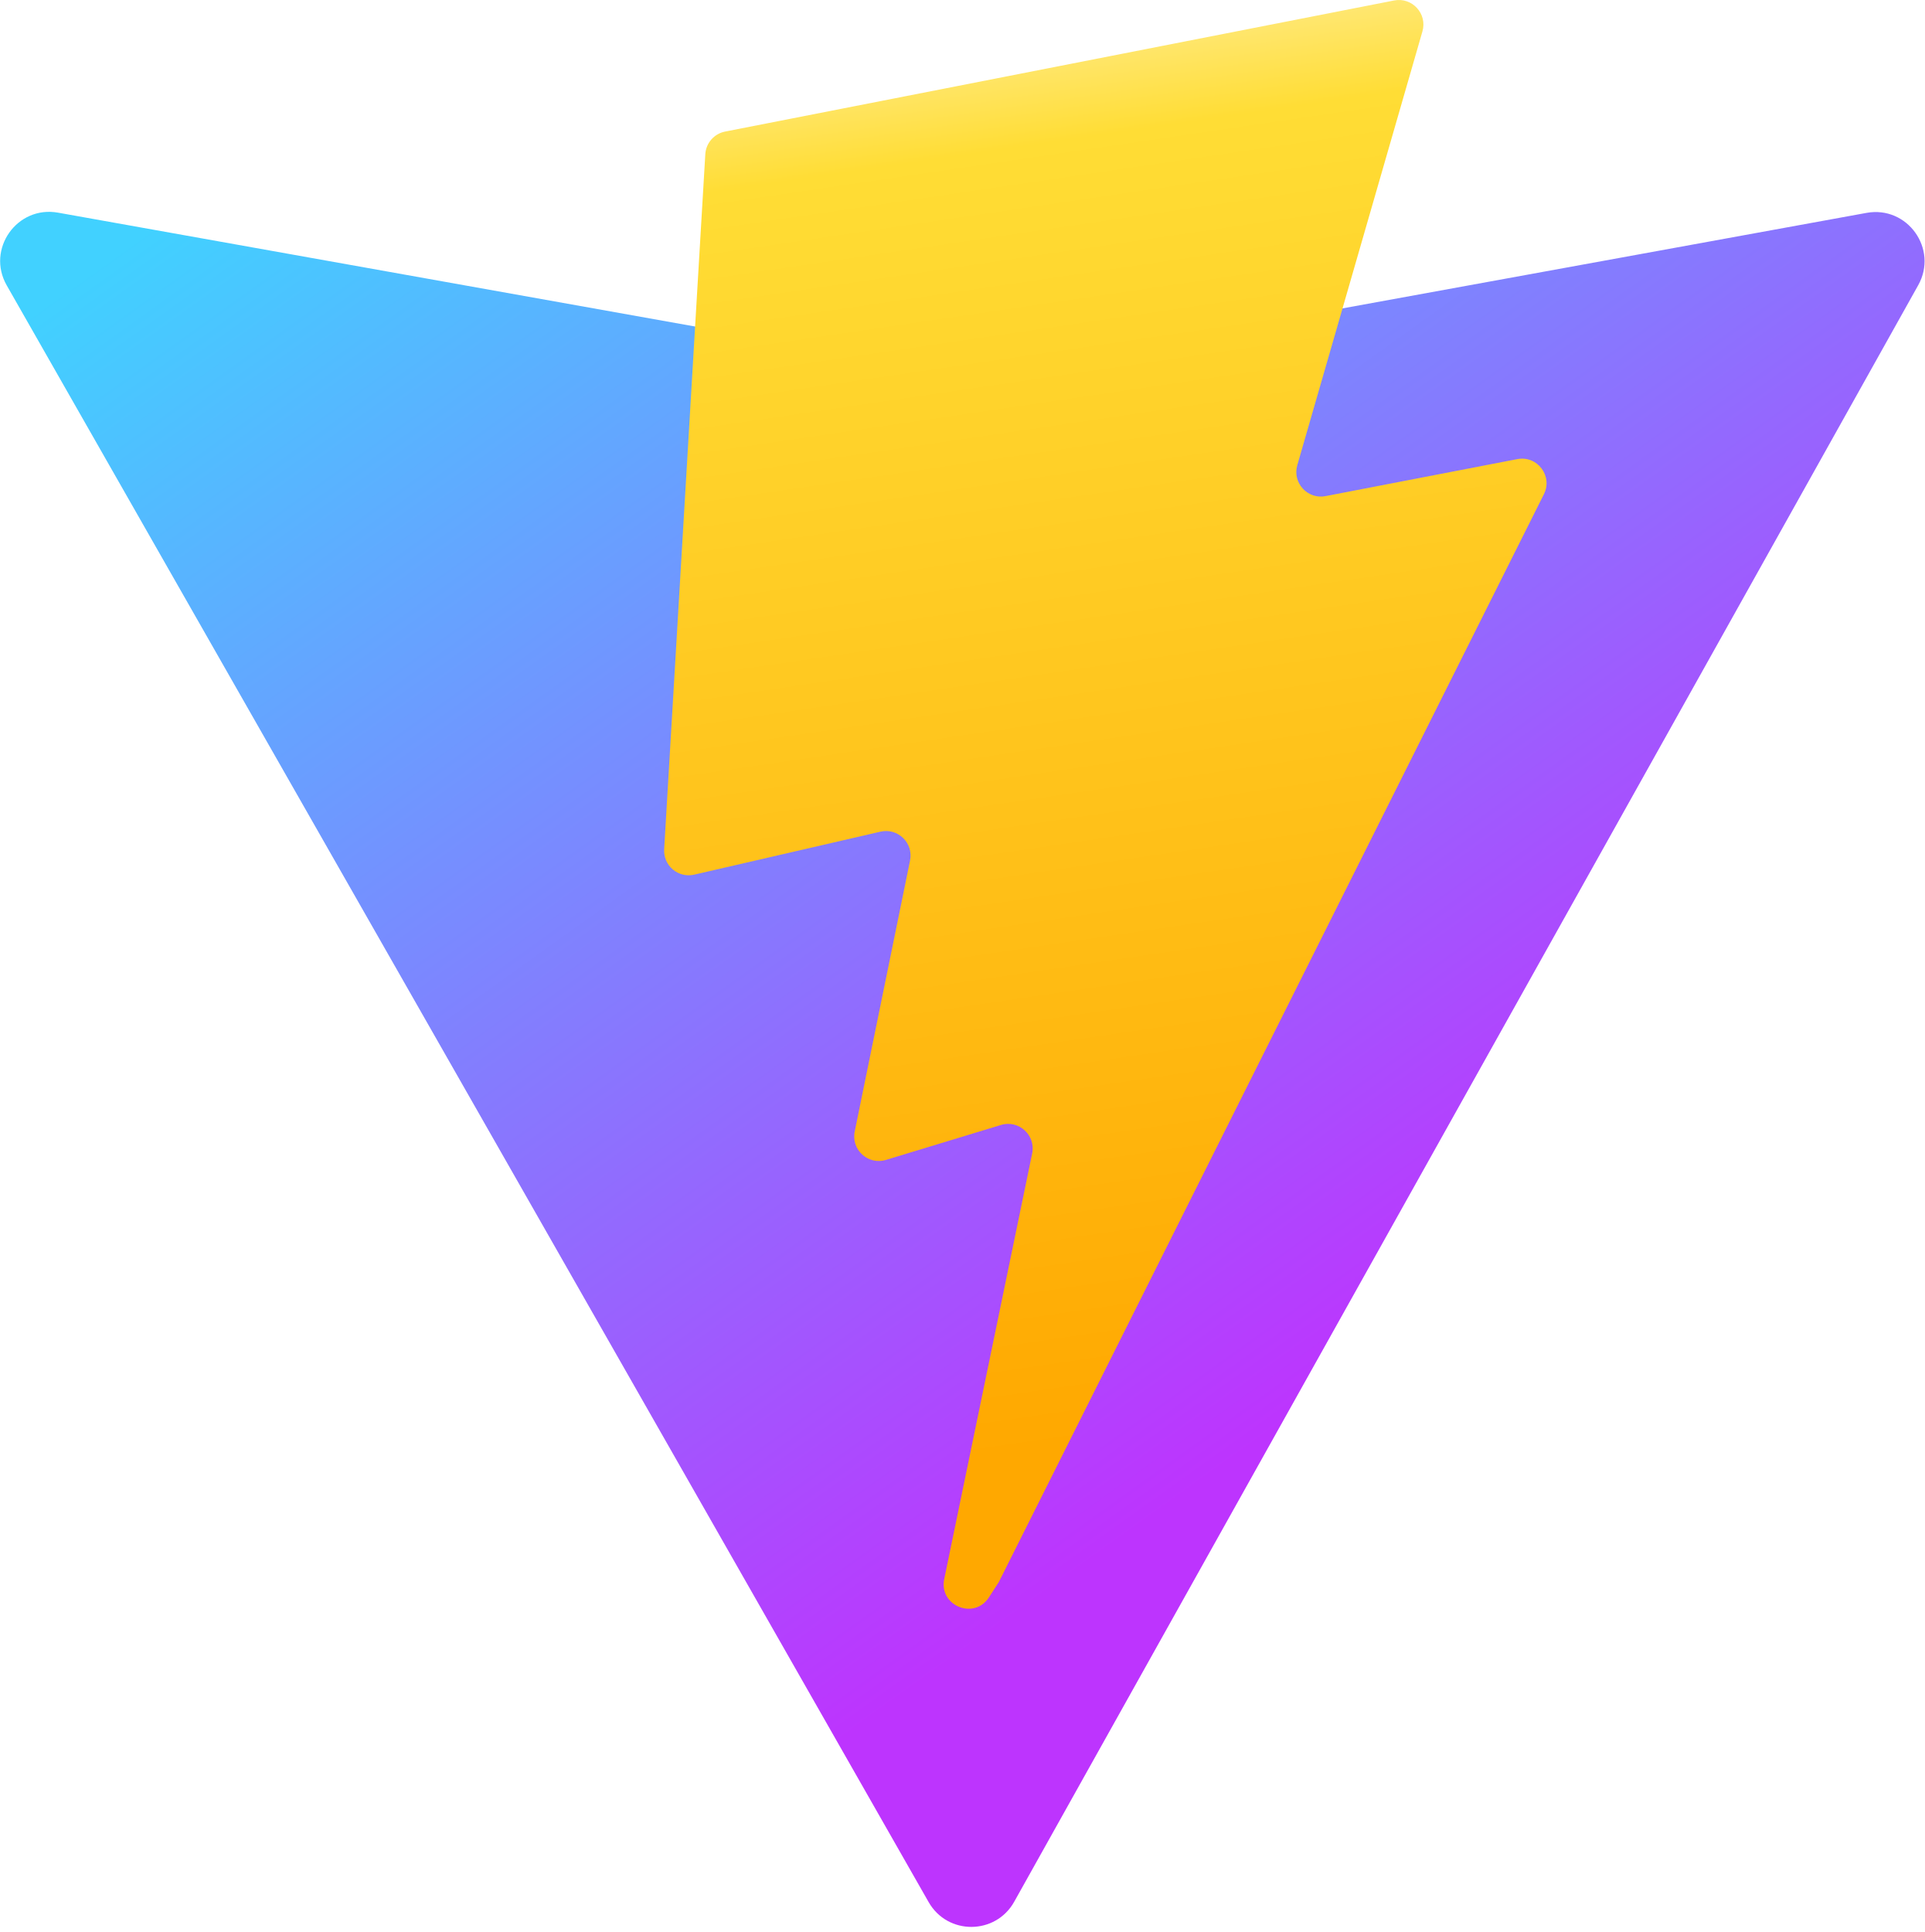
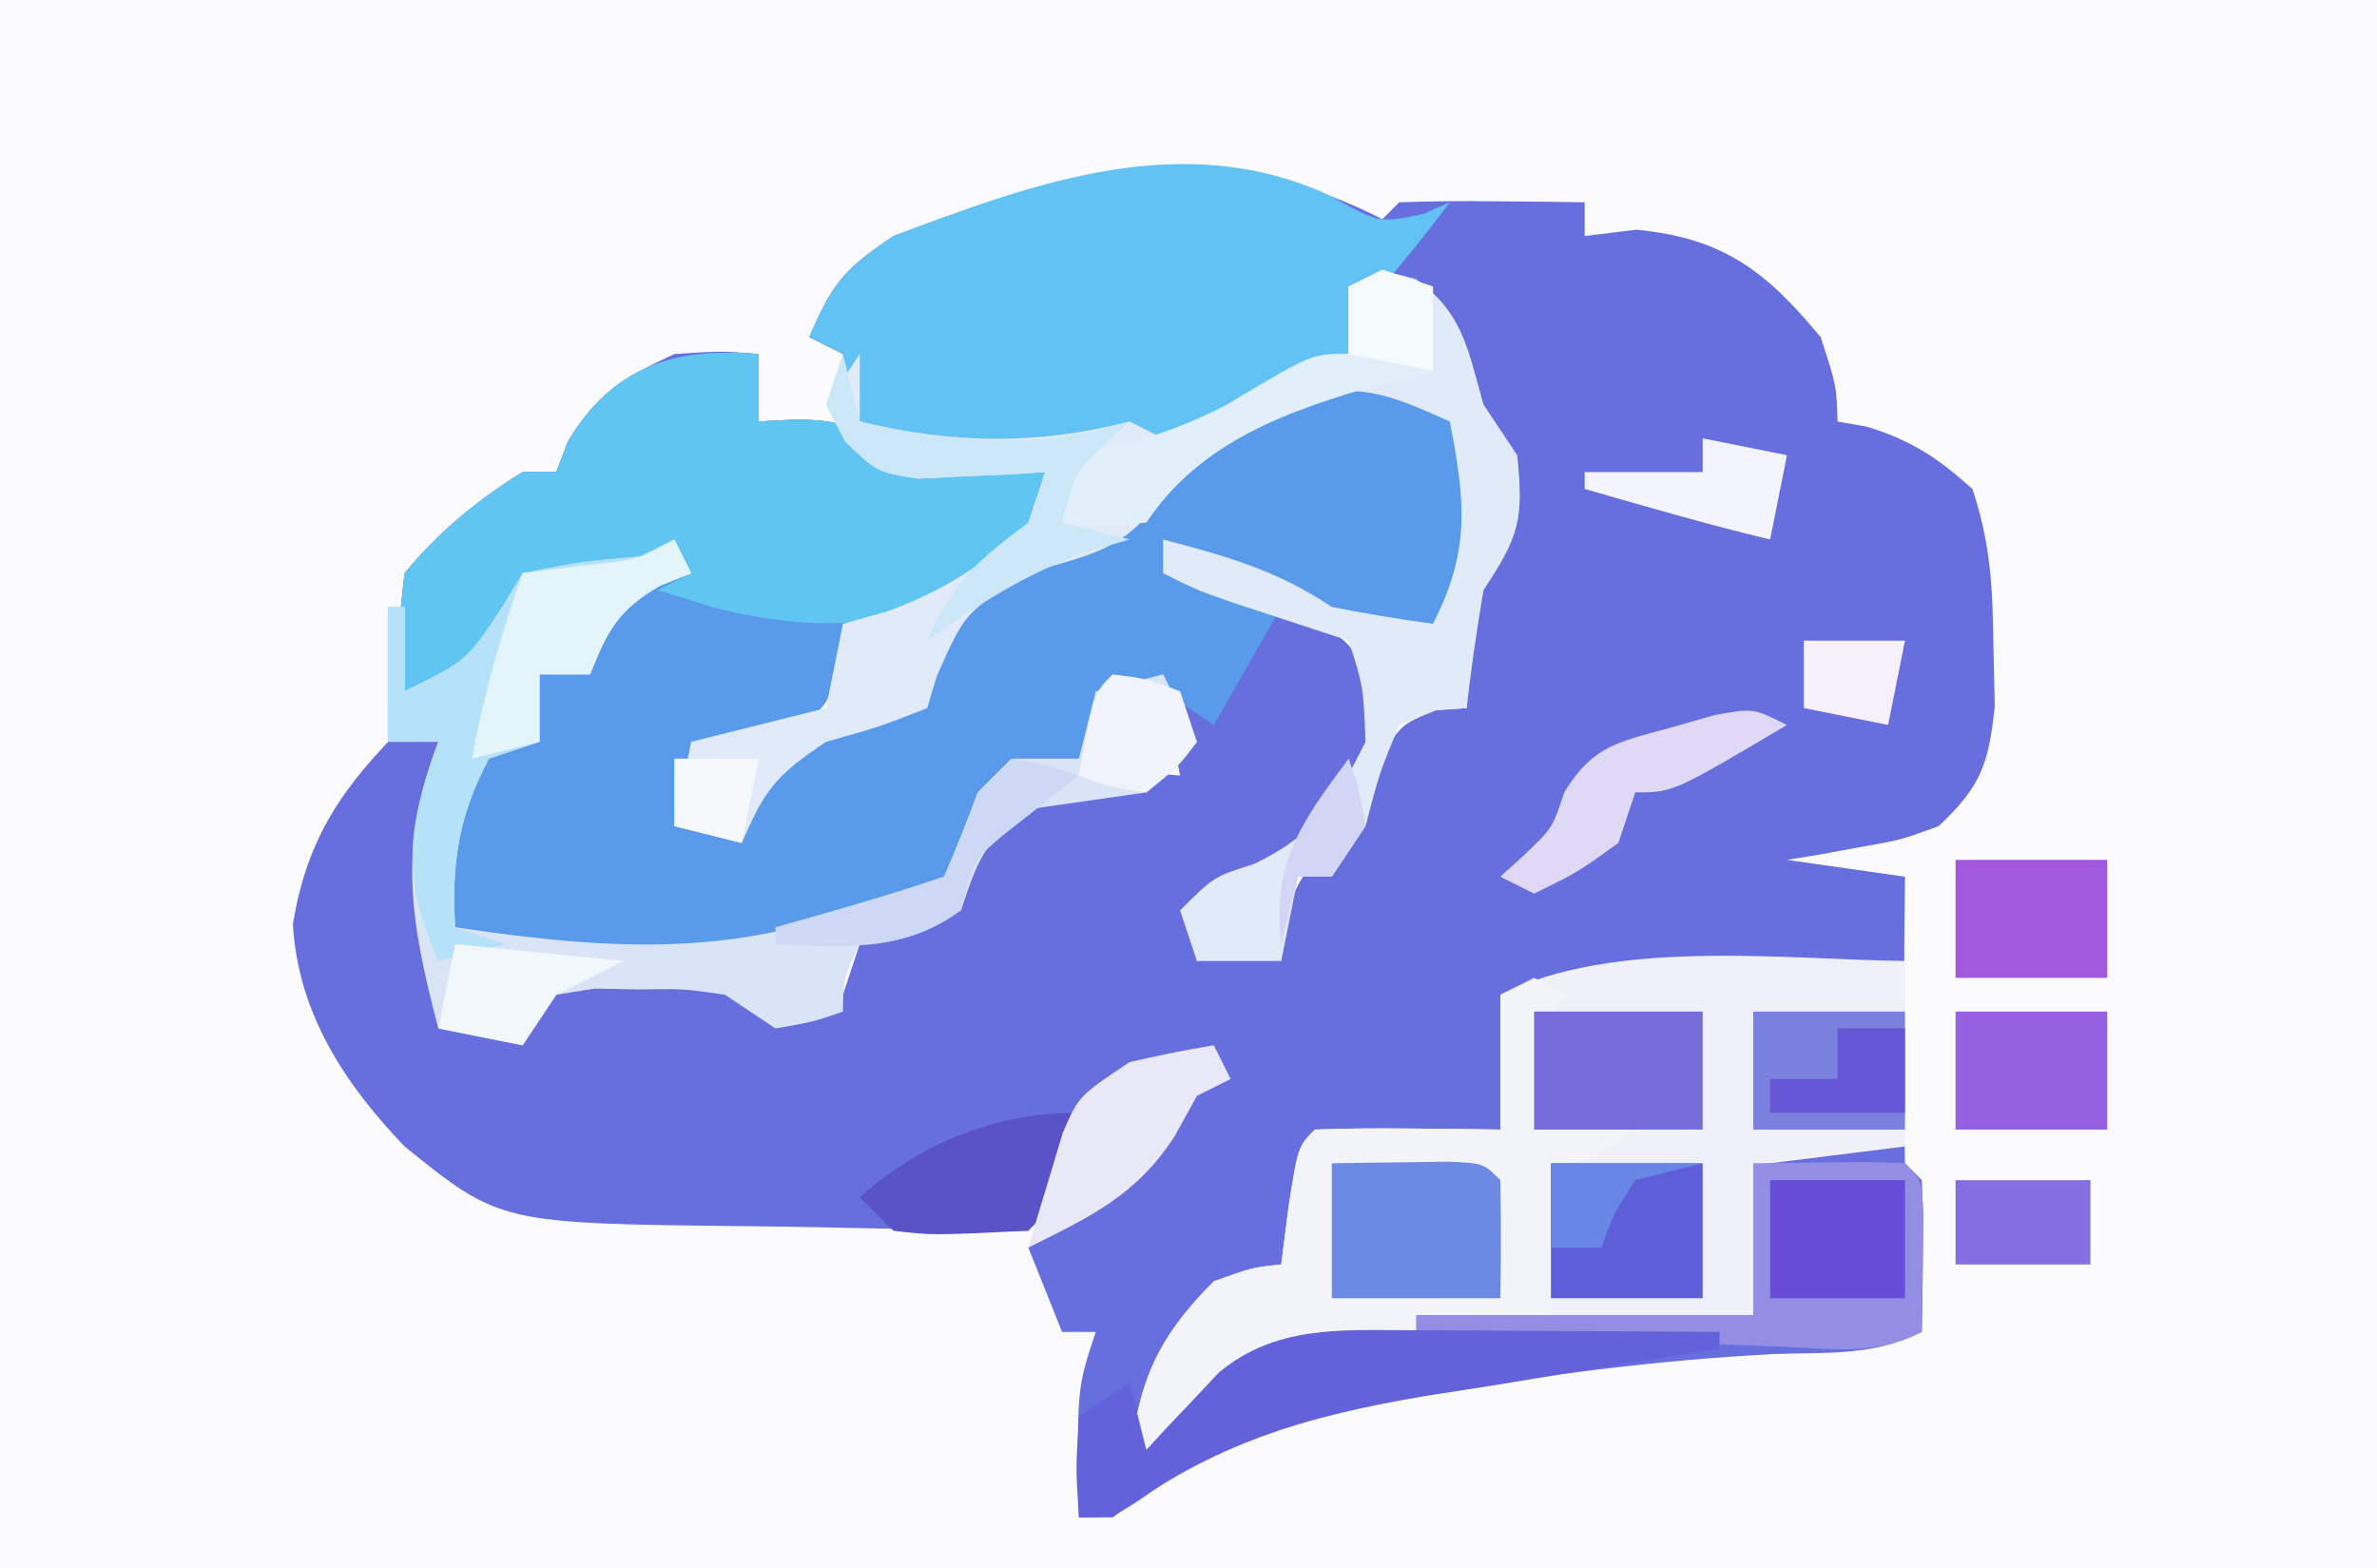
- <svg xmlns="http://www.w3.org/2000/svg" aria-hidden="true" role="img" class="iconify iconify--logos" width="31.88" height="32" preserveAspectRatio="xMidYMid meet" viewBox="0 0 256 257">
-   <defs>
-     <linearGradient id="IconifyId1813088fe1fbc01fb466" x1="-.828%" x2="57.636%" y1="7.652%" y2="78.411%">
-       <stop offset="0%" stop-color="#41D1FF" />
-       <stop offset="100%" stop-color="#BD34FE" />
-     </linearGradient>
-     <linearGradient id="IconifyId1813088fe1fbc01fb467" x1="43.376%" x2="50.316%" y1="2.242%" y2="89.03%">
-       <stop offset="0%" stop-color="#FFEA83" />
-       <stop offset="8.333%" stop-color="#FFDD35" />
-       <stop offset="100%" stop-color="#FFA800" />
-     </linearGradient>
-   </defs>
-   <path fill="url(#IconifyId1813088fe1fbc01fb466)" d="M255.153 37.938L134.897 252.976c-2.483 4.44-8.862 4.466-11.382.048L.875 37.958c-2.746-4.814 1.371-10.646 6.827-9.67l120.385 21.517a6.537 6.537 0 0 0 2.322-.004l117.867-21.483c5.438-.991 9.574 4.796 6.877 9.62Z" />
-   <path fill="url(#IconifyId1813088fe1fbc01fb467)" d="M185.432.063L96.44 17.501a3.268 3.268 0 0 0-2.634 3.014l-5.474 92.456a3.268 3.268 0 0 0 3.997 3.378l24.777-5.718c2.318-.535 4.413 1.507 3.936 3.838l-7.361 36.047c-.495 2.426 1.782 4.5 4.151 3.78l15.304-4.649c2.372-.72 4.652 1.36 4.15 3.788l-11.698 56.621c-.732 3.542 3.979 5.473 5.943 2.437l1.313-2.028l72.516-144.72c1.215-2.423-.88-5.186-3.54-4.672l-25.505 4.922c-2.396.462-4.435-1.77-3.759-4.114l16.646-57.705c.677-2.35-1.37-4.583-3.769-4.113Z" />
+ <svg xmlns="http://www.w3.org/2000/svg" version="1.1" width="141" height="93">
+   <path d="M0 0 C46.53 0 93.06 0 141 0 C141 30.69 141 61.38 141 93 C94.47 93 47.94 93 0 93 C0 62.31 0 31.62 0 0 Z " fill="#FBFBFD" transform="translate(0,0)" />
+   <path d="M0 0 C0.33 -0.33 0.66 -0.66 1 -1 C2.853 -1.072 4.708 -1.084 6.562 -1.062 C7.574 -1.053 8.586 -1.044 9.629 -1.035 C10.411 -1.024 11.194 -1.012 12 -1 C12 -0.34 12 0.32 12 1 C13.011 0.876 14.021 0.752 15.062 0.625 C20.2 1.114 22.751 3.07 26 7 C26.938 9.875 26.938 9.875 27 12 C27.866 12.155 27.866 12.155 28.75 12.312 C31.378 13.115 32.959 14.17 35 16 C36.107 19.32 36.202 21.943 36.25 25.438 C36.276 26.571 36.302 27.704 36.328 28.871 C35.966 32.32 35.511 33.643 33 36 C30.738 36.828 30.738 36.828 28.312 37.25 C27.504 37.4 26.696 37.549 25.863 37.703 C24.941 37.85 24.941 37.85 24 38 C26.31 38.33 28.62 38.66 31 39 C30.988 40.216 30.977 41.431 30.965 42.684 C30.955 44.268 30.946 45.853 30.938 47.438 C30.925 48.641 30.925 48.641 30.912 49.869 C30.903 51.913 30.948 53.957 31 56 C31.33 56.33 31.66 56.66 32 57 C32.072 58.519 32.084 60.042 32.062 61.562 C32.053 62.389 32.044 63.215 32.035 64.066 C32.024 64.704 32.012 65.343 32 66 C29.111 67.445 26.478 67.197 23.25 67.312 C16.254 67.674 9.404 68.571 2.5 69.75 C1.581 69.895 0.662 70.04 -0.284 70.189 C-5.803 71.182 -9.839 72.728 -14.424 75.985 C-16 77 -16 77 -18 77 C-18.125 69.375 -18.125 69.375 -17 66 C-17.66 66 -18.32 66 -19 66 C-19.66 64.35 -20.32 62.7 -21 61 C-17.476 57.224 -17.476 57.224 -14.875 56 C-12.508 54.738 -11.978 53.444 -11 51 C-14.776 50.702 -14.776 50.702 -17 52 C-18.122 53.88 -18.122 53.88 -19.125 56.062 C-19.478 56.796 -19.831 57.529 -20.195 58.285 C-20.461 58.851 -20.726 59.417 -21 60 C-25.145 59.956 -29.289 59.885 -33.433 59.792 C-34.84 59.764 -36.247 59.743 -37.655 59.729 C-52.332 59.573 -52.332 59.573 -58 55 C-61.57 51.283 -64.333 47.058 -64.625 41.812 C-63.778 36.644 -61.651 33.651 -58 30 C-57.01 30.33 -56.02 30.66 -55 31 C-55.168 31.557 -55.335 32.114 -55.508 32.688 C-57.073 38.553 -56.887 42.234 -55 48 C-53.68 48 -52.36 48 -51 48 C-50.34 47.01 -49.68 46.02 -49 45 C-46.723 44.637 -46.723 44.637 -44.062 44.688 C-43.187 44.691 -42.312 44.695 -41.41 44.699 C-39 45 -39 45 -36 47 C-33.862 46.924 -33.862 46.924 -32 46 C-31.67 45.01 -31.34 44.02 -31 43 C-30.01 42.691 -29.02 42.381 -28 42.062 C-26.515 41.537 -26.515 41.537 -25 41 C-24.399 39.098 -24.399 39.098 -24 37 C-21.008 33.832 -19.592 33.039 -15.188 32.75 C-14.136 32.833 -13.084 32.915 -12 33 C-12.33 31.35 -12.66 29.7 -13 28 C-14.985 28.267 -14.985 28.267 -17 29 C-17.33 29.99 -17.66 30.98 -18 32 C-18.784 32.289 -19.567 32.578 -20.375 32.875 C-23.704 34.302 -24.261 35.899 -26 39 C-32.034 44.819 -39.949 44.232 -47.793 44.266 C-50.819 44.015 -52.523 43.707 -55 42 C-55.938 39.75 -55.938 39.75 -56 37 C-54.562 33.688 -54.562 33.688 -53 31 C-52.01 31 -51.02 31 -50 31 C-50 29.68 -50 28.36 -50 27 C-49.01 26.67 -48.02 26.34 -47 26 C-46.691 25.34 -46.381 24.68 -46.062 24 C-45 22 -45 22 -42.875 21.25 C-41.947 21.126 -41.947 21.126 -41 21 C-44.486 21 -47.588 21.256 -51 22 C-52.167 23.917 -52.167 23.917 -53 26 C-55.625 27.25 -55.625 27.25 -58 28 C-58.438 24.875 -58.438 24.875 -58 21 C-55.979 18.554 -53.698 16.666 -51 15 C-50.34 15 -49.68 15 -49 15 C-48.773 14.402 -48.546 13.804 -48.312 13.188 C-46.607 10.345 -44.99 9.391 -42 8 C-39.188 7.812 -39.188 7.812 -37 8 C-37 9.32 -37 10.64 -37 12 C-36.216 11.959 -35.432 11.918 -34.625 11.875 C-32 12 -32 12 -30 14 C-27.567 14.462 -27.567 14.462 -24.875 14.625 C-23.965 14.7 -23.055 14.775 -22.117 14.852 C-21.419 14.901 -20.72 14.95 -20 15 C-20.833 19.653 -23.183 21.284 -27 24 C-29.875 24.812 -29.875 24.812 -32 25 C-32.103 25.619 -32.206 26.238 -32.312 26.875 C-33 29 -33 29 -36 31 C-37.655 31.385 -39.322 31.728 -41 32 C-41 33.32 -41 34.64 -41 36 C-40.01 36 -39.02 36 -38 36 C-36.962 34.357 -35.964 32.688 -35 31 C-31.772 28.848 -30.716 28.799 -27 29 C-26.959 28.278 -26.918 27.556 -26.875 26.812 C-25.68 22.973 -23.309 21.073 -20 19 C-18.004 18.321 -16.004 17.654 -14 17 C-12.645 15.689 -11.313 14.353 -10 13 C-7.788 11.266 -5.674 9.897 -3 9 C0.812 9.562 0.812 9.562 4 11 C6.189 14.283 6.453 15.196 6 19 C4.875 21.812 4.875 21.812 3 24 C-2.875 25.433 -8.005 21.764 -13 19 C-13 19.66 -13 20.32 -13 21 C-12.374 21.205 -11.747 21.41 -11.102 21.621 C-10.284 21.891 -9.467 22.16 -8.625 22.438 C-7.813 22.704 -7.001 22.971 -6.164 23.246 C-2.223 24.619 -2.223 24.619 -0.5 27.562 C0.078 31.538 -0.321 32.103 -2.562 35.25 C-5.062 38.26 -7.088 40.079 -11 41 C-11 41.99 -11 42.98 -11 44 C-8.525 43.505 -8.525 43.505 -6 43 C-5.897 42.402 -5.794 41.804 -5.688 41.188 C-4.887 38.641 -3.867 37.867 -2 36 C-1.526 34.969 -1.051 33.938 -0.562 32.875 C1 30 1 30 3.188 29.125 C3.786 29.084 4.384 29.043 5 29 C4.959 27.907 4.918 26.814 4.875 25.688 C5 22 5 22 7 19 C6.768 13.96 6.768 13.96 4 10 C3.375 7.375 3.375 7.375 3 5 C1.35 4.67 -0.3 4.34 -2 4 C-2 5.32 -2 6.64 -2 8 C-3.909 9.035 -5.827 10.053 -7.75 11.062 C-8.817 11.631 -9.885 12.199 -10.984 12.785 C-14.097 14.039 -14.971 14.125 -18 13 C-18.495 13.495 -18.495 13.495 -19 14 C-23.445 14.256 -27.097 14.296 -31 12 C-31.688 9.938 -31.688 9.938 -32 8 C-32.66 7.67 -33.32 7.34 -34 7 C-32.63 3.839 -32.011 3.007 -29 1 C-18.607 -2.944 -10.142 -5.179 0 0 Z " fill="#676EDE" transform="translate(82,13)" />
+   <path d="M0 0 C0 1.32 0 2.64 0 4 C0.784 3.959 1.567 3.917 2.375 3.875 C5 4 5 4 7 6 C9.433 6.462 9.433 6.462 12.125 6.625 C13.49 6.737 13.49 6.737 14.883 6.852 C15.581 6.901 16.28 6.95 17 7 C16.167 11.653 13.817 13.284 10 16 C7.125 16.812 7.125 16.812 5 17 C4.897 17.619 4.794 18.238 4.688 18.875 C4 21 4 21 1 23 C-0.655 23.385 -2.322 23.728 -4 24 C-4 25.32 -4 26.64 -4 28 C-3.01 28 -2.02 28 -1 28 C0.038 26.357 1.036 24.688 2 23 C5.228 20.848 6.284 20.799 10 21 C10.041 20.278 10.082 19.556 10.125 18.812 C11.32 14.973 13.691 13.073 17 11 C18.996 10.321 20.996 9.654 23 9 C24.355 7.689 25.687 6.353 27 5 C29.212 3.266 31.326 1.897 34 1 C37.812 1.562 37.812 1.562 41 3 C43.189 6.283 43.453 7.196 43 11 C41.875 13.812 41.875 13.812 40 16 C34.125 17.433 28.995 13.764 24 11 C24 11.66 24 12.32 24 13 C26.31 13.66 28.62 14.32 31 15 C29.68 17.31 28.36 19.62 27 22 C26.01 21.34 25.02 20.68 24 20 C21.862 20.076 21.862 20.076 20 21 C19.505 22.485 19.505 22.485 19 24 C18.216 24.289 17.433 24.578 16.625 24.875 C13.296 26.302 12.739 27.899 11 31 C4.966 36.819 -2.949 36.232 -10.793 36.266 C-13.819 36.015 -15.523 35.707 -18 34 C-18.938 31.75 -18.938 31.75 -19 29 C-17.562 25.688 -17.562 25.688 -16 23 C-15.01 23 -14.02 23 -13 23 C-13 21.68 -13 20.36 -13 19 C-12.01 18.67 -11.02 18.34 -10 18 C-9.691 17.34 -9.381 16.68 -9.062 16 C-8 14 -8 14 -5.875 13.25 C-4.947 13.126 -4.947 13.126 -4 13 C-7.486 13 -10.588 13.256 -14 14 C-15.167 15.917 -15.167 15.917 -16 18 C-18.625 19.25 -18.625 19.25 -21 20 C-21.438 16.875 -21.438 16.875 -21 13 C-18.979 10.554 -16.698 8.666 -14 7 C-13.34 7 -12.68 7 -12 7 C-11.66 6.103 -11.66 6.103 -11.312 5.188 C-8.641 0.735 -5.01 -0.429 0 0 Z " fill="#599BEA" transform="translate(45,21)" />
+   <path d="M0 0 C0 3.63 0 7.26 0 11 C-2.64 11.33 -5.28 11.66 -8 12 C-8.33 14.97 -8.66 17.94 -9 21 C-10.328 21.049 -11.655 21.098 -13.023 21.148 C-31.148 21.081 -31.148 21.081 -46 30 C-45.549 25.156 -44.46 22.46 -41 19 C-38.75 18.188 -38.75 18.188 -37 18 C-36.856 16.866 -36.711 15.731 -36.562 14.562 C-36 11 -36 11 -35 10 C-33.147 9.928 -31.292 9.916 -29.438 9.938 C-28.426 9.947 -27.414 9.956 -26.371 9.965 C-25.197 9.982 -25.197 9.982 -24 10 C-24 7.36 -24 4.72 -24 2 C-17.286 -1.357 -7.306 -0.095 0 0 Z " fill="#F0F0F9" transform="translate(113,57)" />
+   <path d="M0 0 C2.983 1.68 2.983 1.68 5.625 1.125 C6.141 0.898 6.656 0.671 7.188 0.438 C5.907 2.145 4.57 3.811 3.188 5.438 C2.527 5.438 1.867 5.438 1.188 5.438 C1.188 6.758 1.188 8.078 1.188 9.438 C-0.721 10.473 -2.64 11.49 -4.562 12.5 C-5.63 13.068 -6.697 13.637 -7.797 14.223 C-10.909 15.477 -11.783 15.563 -14.812 14.438 C-15.143 14.768 -15.473 15.098 -15.812 15.438 C-20.258 15.694 -23.91 15.733 -27.812 13.438 C-28.5 11.375 -28.5 11.375 -28.812 9.438 C-29.473 9.107 -30.133 8.777 -30.812 8.438 C-29.443 5.276 -28.823 4.445 -25.812 2.438 C-17.366 -0.768 -8.635 -3.943 0 0 Z " fill="#63C2F4" transform="translate(78.8125,11.5625)" />
+   <path d="M0 0 C0 1.32 0 2.64 0 4 C0.784 3.959 1.567 3.917 2.375 3.875 C5 4 5 4 7 6 C9.433 6.462 9.433 6.462 12.125 6.625 C13.49 6.737 13.49 6.737 14.883 6.852 C15.581 6.901 16.28 6.95 17 7 C16.419 9.886 16.057 10.938 14 13.188 C8.68 16.402 3.404 16.533 -2.562 15.062 C-3.697 14.712 -4.831 14.361 -6 14 C-5.34 13.67 -4.68 13.34 -4 13 C-7.486 13 -10.588 13.256 -14 14 C-15.167 15.917 -15.167 15.917 -16 18 C-18.625 19.25 -18.625 19.25 -21 20 C-21.438 16.875 -21.438 16.875 -21 13 C-18.979 10.554 -16.698 8.666 -14 7 C-13.34 7 -12.68 7 -12 7 C-11.66 6.103 -11.66 6.103 -11.312 5.188 C-8.641 0.735 -5.01 -0.429 0 0 Z " fill="#61C5F2" transform="translate(45,21)" />
+   <path d="M0 0 C2.806 2.017 3.068 4.176 4 7.438 C4.66 8.428 5.32 9.418 6 10.438 C6.376 14.194 6.164 15.191 4 18.438 C3.606 20.761 3.265 23.095 3 25.438 C2.381 25.479 1.762 25.52 1.125 25.562 C0.073 25.996 0.073 25.996 -1 26.438 C-2.183 29.321 -2.183 29.321 -3 32.438 C-3.66 33.428 -4.32 34.417 -5 35.438 C-5.66 35.438 -6.32 35.438 -7 35.438 C-7.33 37.087 -7.66 38.737 -8 40.438 C-9.65 40.438 -11.3 40.438 -13 40.438 C-13.33 39.447 -13.66 38.458 -14 37.438 C-12 35.438 -12 35.438 -9.625 34.688 C-5.989 32.956 -4.785 31.008 -3 27.438 C-3.129 24.151 -3.129 24.151 -4 21.438 C-4.626 21.233 -5.253 21.028 -5.898 20.816 C-6.716 20.547 -7.533 20.278 -8.375 20 C-9.187 19.733 -9.999 19.466 -10.836 19.191 C-13 18.438 -13 18.438 -15 17.438 C-15 16.777 -15 16.117 -15 15.438 C-11.207 16.439 -8.285 17.248 -5 19.438 C-3.01 19.828 -1.01 20.17 1 20.438 C3.229 16.11 2.925 13.153 2 8.438 C-1.567 6.844 -3.604 5.941 -7.363 7.277 C-10.665 9.055 -13.313 10.52 -15.586 13.555 C-17.587 16.219 -19.87 16.436 -23 17.438 C-26.753 19.754 -26.753 19.754 -28.438 23.562 C-28.623 24.181 -28.809 24.8 -29 25.438 C-31.875 26.562 -31.875 26.562 -35 27.438 C-38.011 29.445 -38.63 30.276 -40 33.438 C-41.32 33.108 -42.64 32.778 -44 32.438 C-43.67 30.788 -43.34 29.137 -43 27.438 C-40.36 26.777 -37.72 26.117 -35 25.438 C-34.67 23.788 -34.34 22.137 -34 20.438 C-33.113 20.19 -32.226 19.942 -31.312 19.688 C-27.85 18.381 -25.682 16.966 -23 14.438 C-22.67 13.447 -22.34 12.457 -22 11.438 C-22.687 11.484 -23.374 11.53 -24.082 11.578 C-24.983 11.614 -25.884 11.65 -26.812 11.688 C-27.706 11.734 -28.599 11.78 -29.52 11.828 C-32 11.438 -32 11.438 -33.824 9.422 C-34.212 8.767 -34.6 8.112 -35 7.438 C-34.34 6.447 -33.68 5.457 -33 4.438 C-33 5.758 -33 7.077 -33 8.438 C-27.516 9.767 -22.453 9.851 -17 8.438 C-16.34 8.768 -15.68 9.098 -15 9.438 C-12.816 8.439 -12.816 8.439 -10.5 7 C-6.199 4.438 -6.199 4.438 -4 4.438 C-4 3.118 -4 1.798 -4 0.438 C-2 -0.562 -2 -0.562 0 0 Z " fill="#E1EAF9" transform="translate(84,16.5625)" />
+   <path d="M0 0 C0.33 0.66 0.66 1.32 1 2 C0.381 2.248 -0.237 2.495 -0.875 2.75 C-3.351 4.206 -3.951 5.378 -5 8 C-5.99 8 -6.98 8 -8 8 C-8 9.32 -8 10.64 -8 12 C-8.99 12.33 -9.98 12.66 -11 13 C-12.803 16.416 -13.219 19.169 -13 23 C-3.577 24.396 4.146 24.883 13 21 C13.99 20.67 14.98 20.34 16 20 C16.717 18.354 17.383 16.686 18 15 C18.66 14.34 19.32 13.68 20 13 C21.32 13 22.64 13 24 13 C24.33 11.68 24.66 10.36 25 9 C26.32 8.67 27.64 8.34 29 8 C29.66 9.32 30.32 10.64 31 12 C29.938 13.438 29.938 13.438 28 15 C24.5 15.5 24.5 15.5 21 16 C18.415 17.895 18.037 18.888 17 22 C16.01 22.309 15.02 22.619 14 22.938 C13.01 23.288 12.02 23.639 11 24 C10.031 26.032 10.031 26.032 10 28 C8.188 28.625 8.188 28.625 6 29 C5.01 28.34 4.02 27.68 3 27 C0.556 26.646 0.556 26.646 -2.062 26.688 C-2.94 26.671 -3.818 26.654 -4.723 26.637 C-5.474 26.757 -6.226 26.876 -7 27 C-7.66 27.99 -8.32 28.98 -9 30 C-10.65 29.67 -12.3 29.34 -14 29 C-15.665 22.634 -16.427 18.201 -14 12 C-14.99 12 -15.98 12 -17 12 C-17 9.36 -17 6.72 -17 4 C-16.67 4 -16.34 4 -16 4 C-16 5.65 -16 7.3 -16 9 C-12.294 7.189 -12.294 7.189 -10.125 3.875 C-9.754 3.256 -9.383 2.638 -9 2 C-5.5 1.312 -5.5 1.312 -2 1 C-1.34 0.67 -0.68 0.34 0 0 Z " fill="#DAE4F7" transform="translate(40,32)" />
+   <path d="M0 0 C0.66 0.33 1.32 0.66 2 1 C1.67 1.33 1.34 1.66 1 2 C0.632 4.328 0.298 6.662 0 9 C1.98 9 3.96 9 6 9 C3 11 3 11 1 11 C1 13.97 1 16.94 1 20 C-0.218 20.147 -1.436 20.294 -2.691 20.445 C-14.702 21.822 -14.702 21.822 -24 29 C-23.549 24.156 -22.46 21.46 -19 18 C-16.75 17.188 -16.75 17.188 -15 17 C-14.856 15.866 -14.711 14.731 -14.562 13.562 C-14 10 -14 10 -13 9 C-11.147 8.928 -9.292 8.916 -7.438 8.938 C-6.426 8.947 -5.414 8.956 -4.371 8.965 C-3.197 8.982 -3.197 8.982 -2 9 C-2 6.36 -2 3.72 -2 1 C-1.34 0.67 -0.68 0.34 0 0 Z " fill="#F3F3FA" transform="translate(91,58)" />
+   <path d="M0 0 C6.934 -0.098 6.934 -0.098 9 0 C10 1 10 1 10.098 3.066 C10.086 3.89 10.074 4.714 10.062 5.562 C10.053 6.389 10.044 7.215 10.035 8.066 C10.024 8.704 10.012 9.343 10 10 C7.153 11.423 4.854 11.008 1.68 10.879 C0.423 10.831 -0.834 10.782 -2.129 10.732 C-3.448 10.676 -4.766 10.62 -6.125 10.562 C-7.465 10.509 -8.805 10.457 -10.145 10.404 C-13.43 10.274 -16.715 10.139 -20 10 C-20 9.67 -20 9.34 -20 9 C-13.4 9 -6.8 9 0 9 C0 6.03 0 3.06 0 0 Z " fill="#938DE4" transform="translate(104,69)" />
+   <path d="M0 0 C1.605 0.005 1.605 0.005 3.242 0.01 C4.353 0.018 5.465 0.027 6.609 0.035 C8.299 0.042 8.299 0.042 10.023 0.049 C12.802 0.061 15.581 0.077 18.359 0.098 C18.359 0.428 18.359 0.758 18.359 1.098 C17.553 1.223 16.747 1.348 15.916 1.477 C12.227 2.061 8.544 2.673 4.859 3.285 C3.591 3.482 2.322 3.678 1.016 3.881 C-6.402 5.137 -11.539 6.692 -17.641 11.098 C-18.301 11.098 -18.961 11.098 -19.641 11.098 C-19.828 8.223 -19.828 8.223 -19.641 5.098 C-18.651 4.438 -17.661 3.778 -16.641 3.098 C-16.311 4.418 -15.981 5.738 -15.641 7.098 C-15.254 6.676 -14.867 6.255 -14.469 5.82 C-13.948 5.272 -13.427 4.725 -12.891 4.16 C-12.38 3.615 -11.87 3.07 -11.344 2.508 C-7.991 -0.268 -4.202 -0.022 0 0 Z " fill="#6462DB" transform="translate(83.64062,78.90234)" />
+   <path d="M0 0 C0.33 0.66 0.66 1.32 1 2 C0.381 2.248 -0.237 2.495 -0.875 2.75 C-3.351 4.206 -3.951 5.378 -5 8 C-5.99 8 -6.98 8 -8 8 C-8 9.32 -8 10.64 -8 12 C-8.99 12.33 -9.98 12.66 -11 13 C-12.803 16.416 -13.219 19.169 -13 23 C-12.01 23.33 -11.02 23.66 -10 24 C-11.32 24.33 -12.64 24.66 -14 25 C-16.215 19.955 -15.851 17.141 -14 12 C-14.99 12 -15.98 12 -17 12 C-17 9.36 -17 6.72 -17 4 C-16.67 4 -16.34 4 -16 4 C-16 5.65 -16 7.3 -16 9 C-12.294 7.189 -12.294 7.189 -10.125 3.875 C-9.754 3.256 -9.383 2.638 -9 2 C-5.5 1.312 -5.5 1.312 -2 1 C-1.34 0.67 -0.68 0.34 0 0 Z " fill="#B5E2F8" transform="translate(40,32)" />
+   <path d="M0 0 C1.479 -0.027 2.958 -0.046 4.438 -0.062 C5.261 -0.074 6.085 -0.086 6.934 -0.098 C9 0 9 0 10 1 C10.041 3.333 10.042 5.667 10 8 C6.7 8 3.4 8 0 8 C0 5.36 0 2.72 0 0 Z " fill="#6C89E4" transform="translate(79,69)" />
+   <path d="M0 0 C2.97 0 5.94 0 9 0 C9 2.64 9 5.28 9 8 C6.03 8 3.06 8 0 8 C0 5.36 0 2.72 0 0 Z " fill="#5F5ED9" transform="translate(92,69)" />
+   <path d="M0 0 C3.3 0 6.6 0 10 0 C10 2.31 10 4.62 10 7 C6.7 7 3.4 7 0 7 C0 4.69 0 2.38 0 0 Z " fill="#746DD9" transform="translate(91,60)" />
+   <path d="M0 0 C0.99 0.33 1.98 0.66 3 1 C3 2.65 3 4.3 3 6 C1.515 6.371 1.515 6.371 0 6.75 C-5.527 8.337 -10.748 10.123 -14 15 C-16.625 15.188 -16.625 15.188 -19 15 C-18.67 13.68 -18.34 12.36 -18 11 C-16.989 10.752 -15.979 10.505 -14.938 10.25 C-12.09 9.451 -9.73 8.382 -7.188 6.875 C-4 5 -4 5 -2 5 C-2 3.68 -2 2.36 -2 1 C-1.34 0.67 -0.68 0.34 0 0 Z " fill="#E1EFFA" transform="translate(82,16)" />
+   <path d="M0 0 C2.97 0 5.94 0 9 0 C9 2.31 9 4.62 9 7 C6.03 7 3.06 7 0 7 C0 4.69 0 2.38 0 0 Z " fill="#9661E0" transform="translate(116,60)" />
+   <path d="M0 0 C2.97 0 5.94 0 9 0 C9 2.31 9 4.62 9 7 C6.03 7 3.06 7 0 7 C0 4.69 0 2.38 0 0 Z " fill="#7980DE" transform="translate(104,60)" />
+   <path d="M0 0 C2.97 0 5.94 0 9 0 C9 2.31 9 4.62 9 7 C6.03 7 3.06 7 0 7 C0 4.69 0 2.38 0 0 Z " fill="#A259DE" transform="translate(116,51)" />
+   <path d="M0 0 C2.64 0 5.28 0 8 0 C8 2.31 8 4.62 8 7 C5.36 7 2.72 7 0 7 C0 4.69 0 2.38 0 0 Z " fill="#674CD7" transform="translate(105,70)" />
+   <path d="M0 0 C0.33 0.66 0.66 1.32 1 2 C0.381 2.248 -0.237 2.495 -0.875 2.75 C-3.351 4.206 -3.951 5.378 -5 8 C-5.99 8 -6.98 8 -8 8 C-8 9.32 -8 10.64 -8 12 C-9.32 12.33 -10.64 12.66 -12 13 C-11.328 9.194 -10.273 5.648 -9 2 C-7.329 1.783 -7.329 1.783 -5.625 1.562 C-2.179 1.216 -2.179 1.216 0 0 Z " fill="#E3F4FB" transform="translate(40,32)" />
+   <path d="M0 0 C0.33 1.32 0.66 2.64 1 4 C6.329 5.292 11.717 5.691 17 4 C16.526 4.433 16.051 4.866 15.562 5.312 C13.763 7.023 13.763 7.023 13 10 C14.32 10.33 15.64 10.66 17 11 C16.134 11.248 15.268 11.495 14.375 11.75 C10.817 13.068 8.077 14.802 5 17 C6.417 13.577 8.068 12.175 11 10 C11.33 9.01 11.66 8.02 12 7 C11.313 7.046 10.626 7.093 9.918 7.141 C9.017 7.177 8.116 7.213 7.188 7.25 C6.294 7.296 5.401 7.343 4.48 7.391 C2 7 2 7 0.113 5.172 C-0.254 4.455 -0.621 3.738 -1 3 C-0.67 2.01 -0.34 1.02 0 0 Z " fill="#CBE7F8" transform="translate(50,21)" />
+   <path d="M0 0 C-1.875 5.875 -1.875 5.875 -3 7 C-8.736 7.273 -8.736 7.273 -11 7 C-11.66 6.34 -12.32 5.68 -13 5 C-9.32 1.762 -4.948 0 0 0 Z " fill="#5953C7" transform="translate(64,66)" />
+   <path d="M0 0 C0.33 0.66 0.66 1.32 1 2 C0.01 2.495 0.01 2.495 -1 3 C-1.65 4.176 -1.65 4.176 -2.312 5.375 C-4.587 8.913 -7.328 10.164 -11 12 C-10.576 10.538 -10.135 9.08 -9.688 7.625 C-9.444 6.813 -9.2 6.001 -8.949 5.164 C-8 3 -8 3 -5 1 C-3.345 0.615 -1.678 0.272 0 0 Z " fill="#E8E8F6" transform="translate(72,62)" />
+   <path d="M0 0 C2.64 0 5.28 0 8 0 C8 1.65 8 3.3 8 5 C5.36 5 2.72 5 0 5 C0 3.35 0 1.7 0 0 Z " fill="#846FE2" transform="translate(116,70)" />
+   <path d="M0 0 C-6.75 4 -6.75 4 -9 4 C-9.33 4.99 -9.66 5.98 -10 7 C-12.438 8.75 -12.438 8.75 -15 10 C-15.66 9.67 -16.32 9.34 -17 9 C-16.319 8.381 -16.319 8.381 -15.625 7.75 C-13.903 6.108 -13.903 6.108 -13.211 4.004 C-11.553 1.26 -10.047 1.016 -7 0.188 C-6.113 -0.066 -5.226 -0.32 -4.312 -0.582 C-2 -1 -2 -1 0 0 Z " fill="#DFD9F5" transform="translate(106,43)" />
+   <path d="M0 0 C3.3 0.33 6.6 0.66 10 1 C8.02 1.99 8.02 1.99 6 3 C5.01 4.485 5.01 4.485 4 6 C2.35 5.67 0.7 5.34 -1 5 C-0.67 3.35 -0.34 1.7 0 0 Z " fill="#F2F7FC" transform="translate(27,56)" />
+   <path d="M0 0 C2 0.25 2 0.25 4 1 C4.33 1.99 4.66 2.98 5 4 C3.75 5.562 3.75 5.562 2 7 C-0.188 6.688 -0.188 6.688 -2 6 C-1.125 1.125 -1.125 1.125 0 0 Z " fill="#F0F3FB" transform="translate(66,40)" />
+   <path d="M0 0 C2.125 0.375 2.125 0.375 4 1 C2.47 2.204 0.94 3.409 -0.59 4.613 C-2.272 6.057 -2.272 6.057 -3 9 C-6.448 11.52 -9.866 11.159 -14 11 C-14 10.67 -14 10.34 -14 10 C-12.907 9.691 -11.814 9.381 -10.688 9.062 C-8.446 8.417 -6.213 7.738 -4 7 C-3.283 5.354 -2.617 3.686 -2 2 C-1.34 1.34 -0.68 0.68 0 0 Z " fill="#CDD9F4" transform="translate(60,45)" />
+   <path d="M0 0 C1.65 0.33 3.3 0.66 5 1 C4.67 2.65 4.34 4.3 4 6 C0.301 5.112 -3.346 4.054 -7 3 C-7 2.67 -7 2.34 -7 2 C-4.69 2 -2.38 2 0 2 C0 1.34 0 0.68 0 0 Z " fill="#F4F4FC" transform="translate(101,26)" />
+   <path d="M0 0 C1.32 0 2.64 0 4 0 C4 1.65 4 3.3 4 5 C1.36 5 -1.28 5 -4 5 C-4 4.34 -4 3.68 -4 3 C-2.68 3 -1.36 3 0 3 C0 2.01 0 1.02 0 0 Z " fill="#6557D5" transform="translate(109,61)" />
+   <path d="M0 0 C1.98 0 3.96 0 6 0 C5.67 1.65 5.34 3.3 5 5 C3.35 4.67 1.7 4.34 0 4 C0 2.68 0 1.36 0 0 Z " fill="#F5F0FB" transform="translate(107,38)" />
+   <path d="M0 0 C2.97 0 5.94 0 9 0 C7.68 0.33 6.36 0.66 5 1 C3.716 2.984 3.716 2.984 3 5 C2.01 5 1.02 5 0 5 C0 3.35 0 1.7 0 0 Z " fill="#6886E3" transform="translate(92,69)" />
+   <path d="M0 0 C0.99 0.33 1.98 0.66 3 1 C3 2.65 3 4.3 3 6 C1.35 5.67 -0.3 5.34 -2 5 C-2 3.68 -2 2.36 -2 1 C-1.34 0.67 -0.68 0.34 0 0 Z " fill="#F5FAFC" transform="translate(82,16)" />
+   <path d="M0 0 C1.65 0 3.3 0 5 0 C4.67 1.65 4.34 3.3 4 5 C2.68 4.67 1.36 4.34 0 4 C0 2.68 0 1.36 0 0 Z " fill="#F6F9FC" transform="translate(40,45)" />
+   <path d="M0 0 C0.625 1.812 0.625 1.812 1 4 C0.01 5.485 0.01 5.485 -1 7 C-1.66 7 -2.32 7 -3 7 C-3.33 8.32 -3.66 9.64 -4 11 C-4.566 6.186 -2.826 3.797 0 0 Z " fill="#D2D5F4" transform="translate(80,45)" />
</svg>
